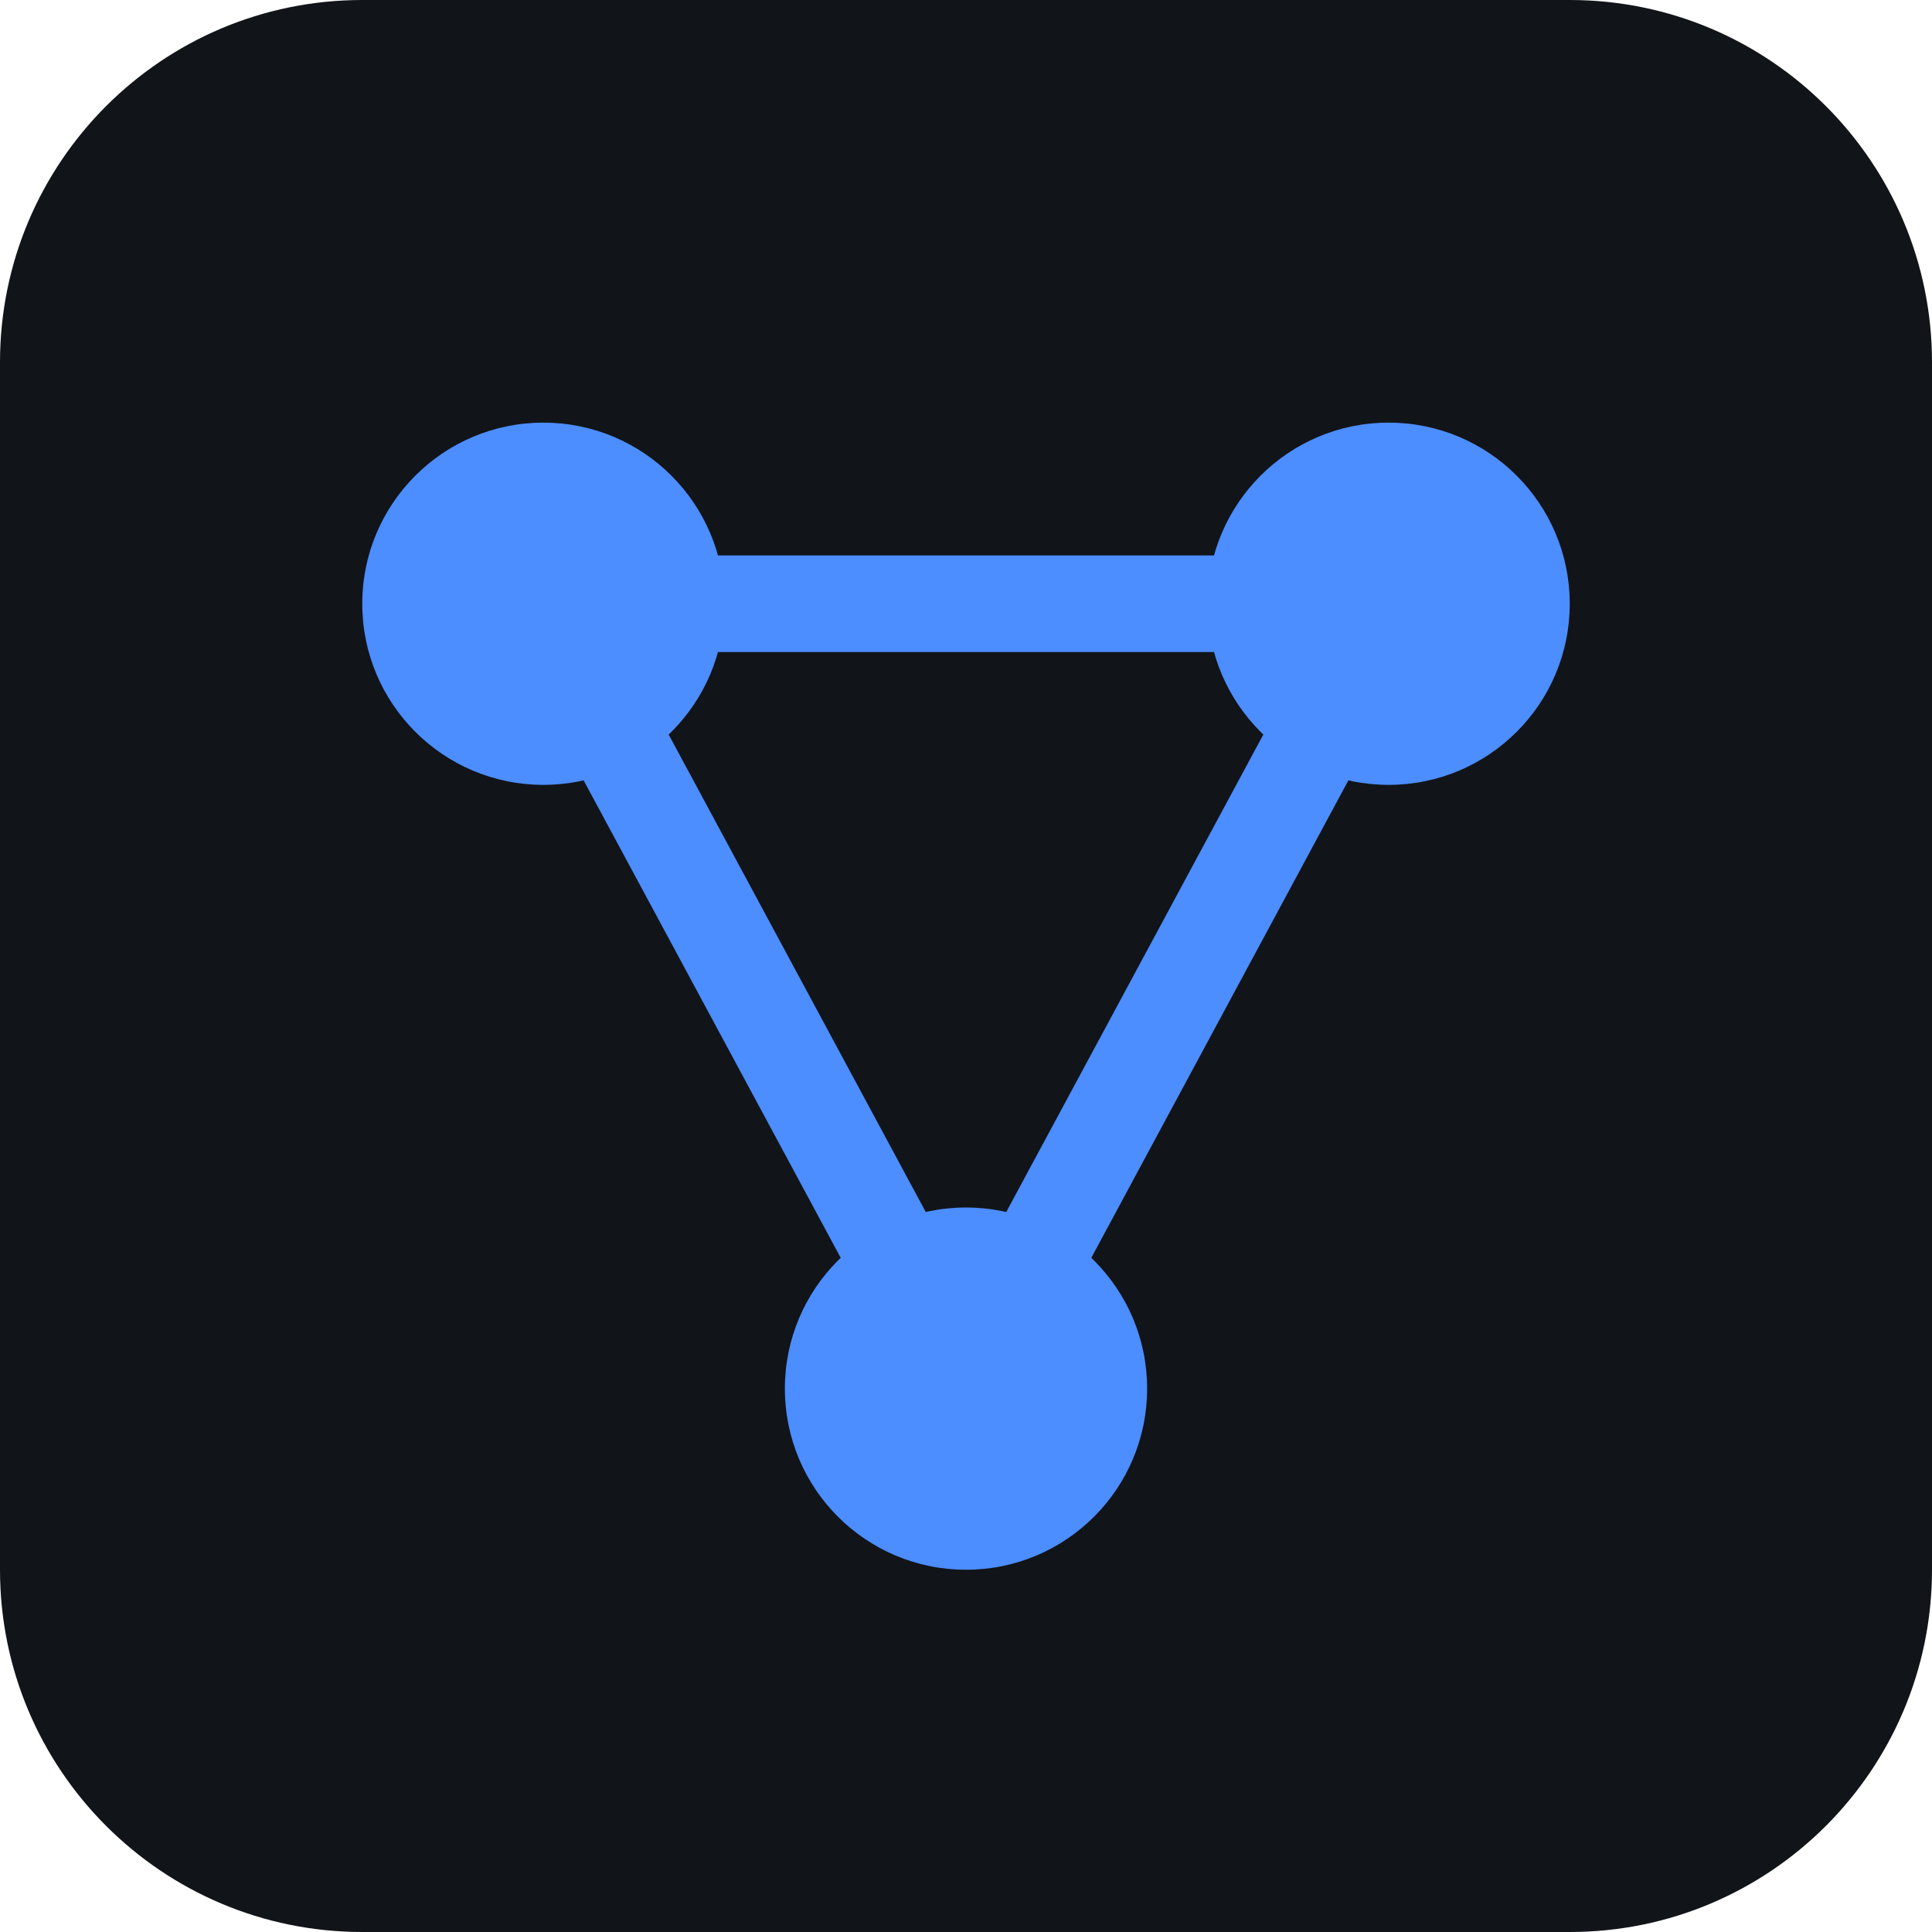
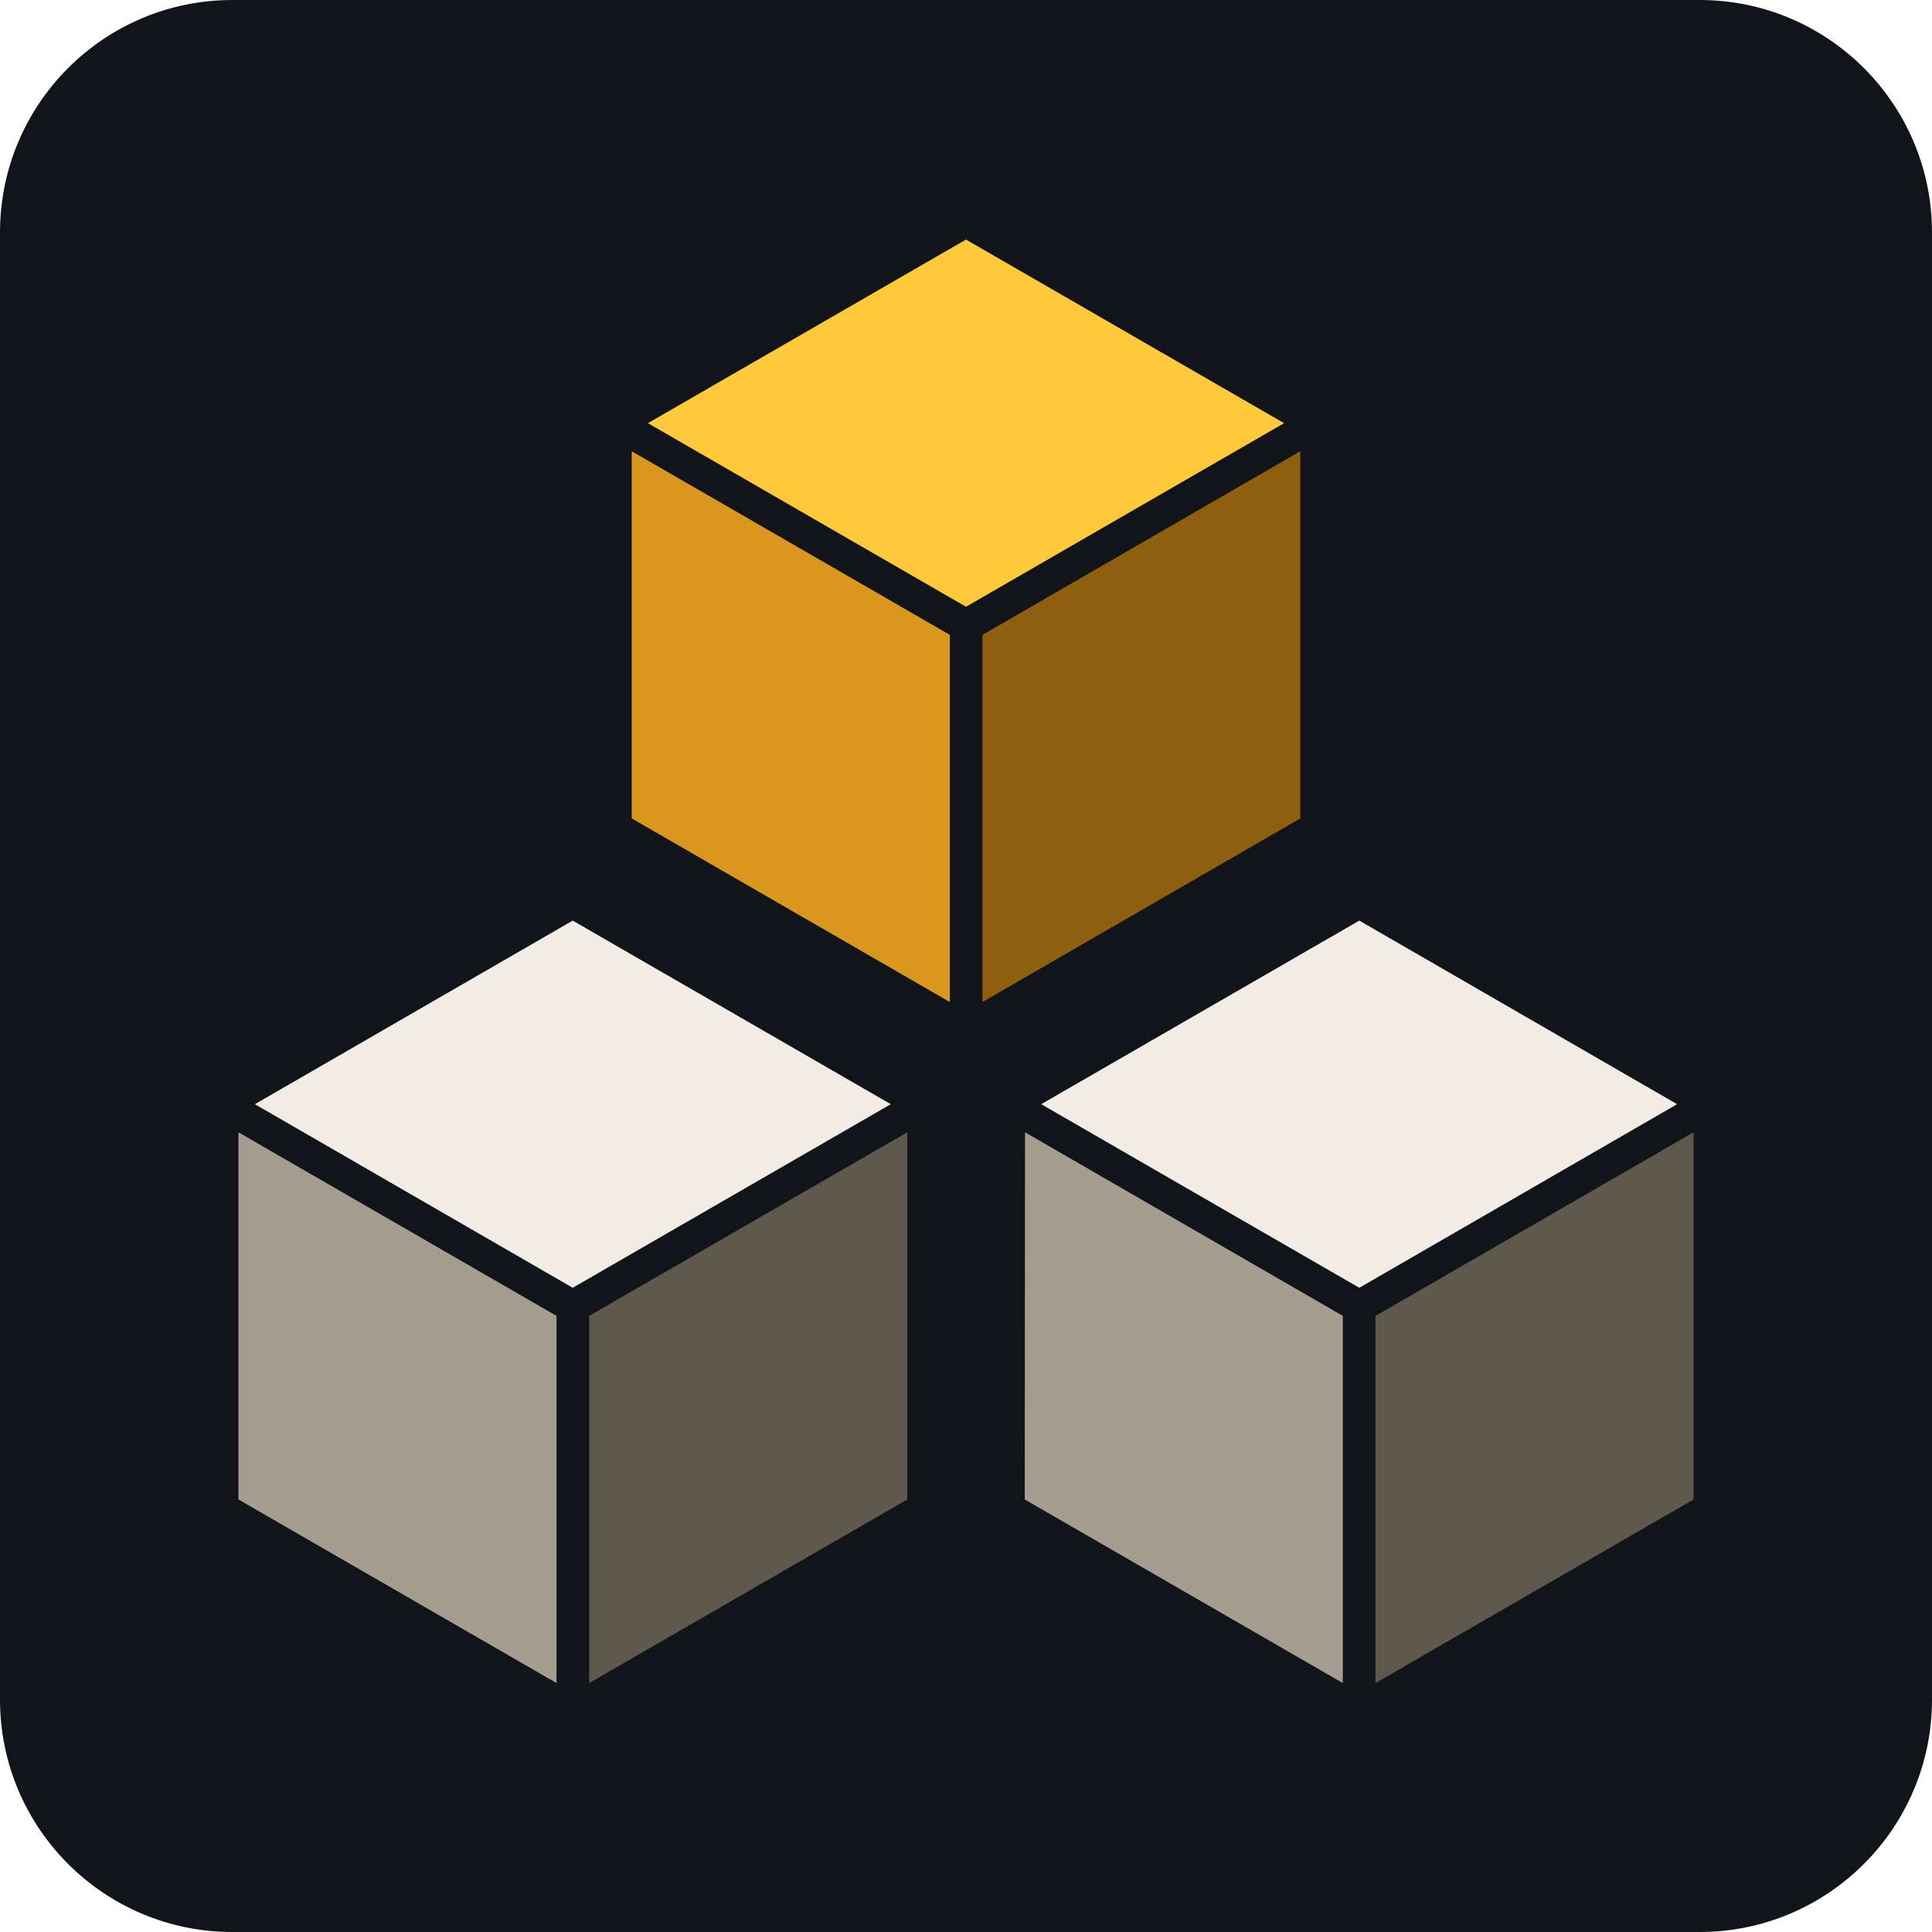
- <svg xmlns="http://www.w3.org/2000/svg" viewBox="0 0 32 32">
-   <rect width="32" height="32" rx="6" fill="#111418" />
-   <g fill="#4c8dff">
-     <circle cx="9" cy="10" r="3" />
-     <circle cx="23" cy="10" r="3" />
-     <circle cx="16" cy="23" r="3" />
-   </g>
-   <g stroke="#4c8dff" stroke-width="1.6" fill="none">
-     <path d="M9 10 23 10 16 23Z" />
+ <svg xmlns="http://www.w3.org/2000/svg" viewBox="0 0 64 64">
+   <rect width="64" height="64" rx="7.7" fill="#111418" />
+   <g transform="translate(32 32) scale(0.94) translate(-32 -32)">
+     <polygon points="18.14,30.4 29.35,36.87 18.14,43.34 6.94,36.87" fill="#F2EDE4" />
+     <polygon points="6.36,37.86 17.57,44.33 17.57,57.27 6.36,50.8" fill="#A59D8F" />
+     <polygon points="18.72,44.33 29.93,37.86 29.93,50.8 18.72,57.27" fill="#5F584C" />
+     <polygon points="45.86,30.4 57.06,36.87 45.86,43.34 34.65,36.87" fill="#F2EDE4" />
+     <polygon points="34.08,37.86 45.28,44.33 45.28,57.27 34.07,50.8" fill="#A59D8F" />
+     <polygon points="46.43,44.33 57.64,37.86 57.64,50.8 46.43,57.27" fill="#5F584C" />
+     <polygon points="32,6.4 43.21,12.87 32,19.34 20.79,12.87" fill="#FFC93C" />
+     <polygon points="20.22,13.86 31.43,20.33 31.43,33.27 20.22,26.8" fill="#D9971F" />
+     <polygon points="32.58,20.33 43.78,13.86 43.78,26.8 32.58,33.27" fill="#8F5F10" />
  </g>
</svg>
